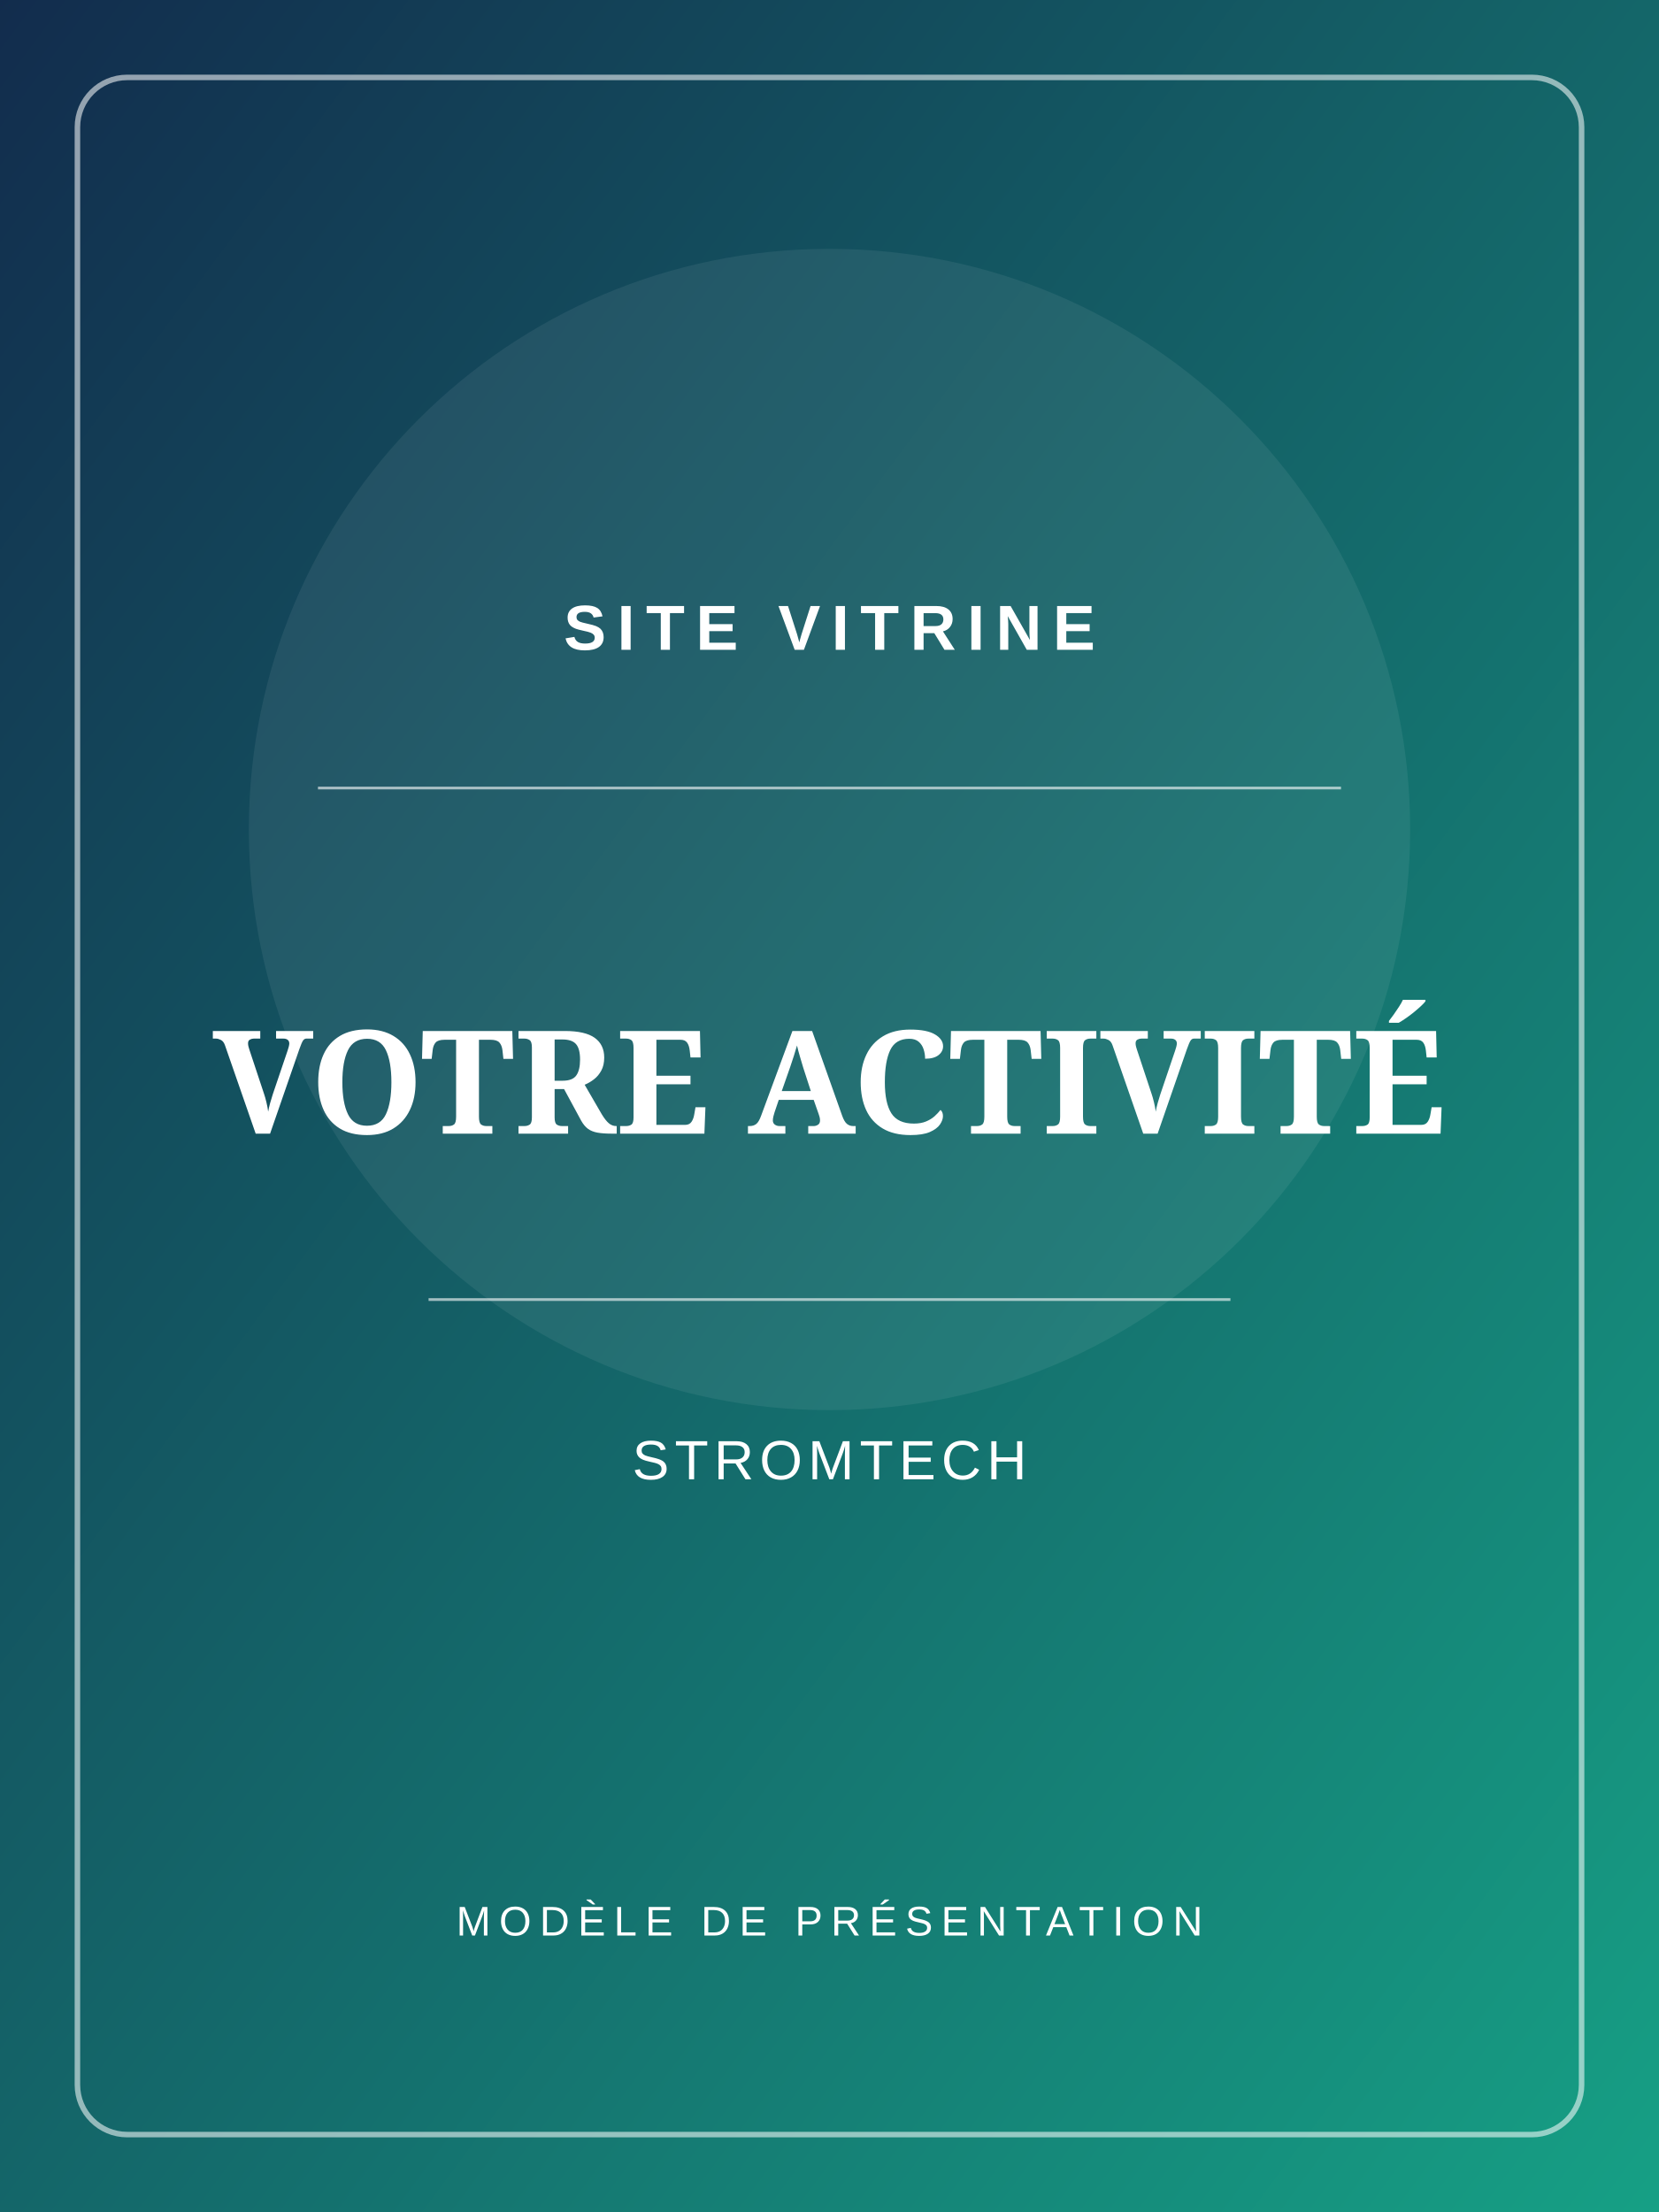
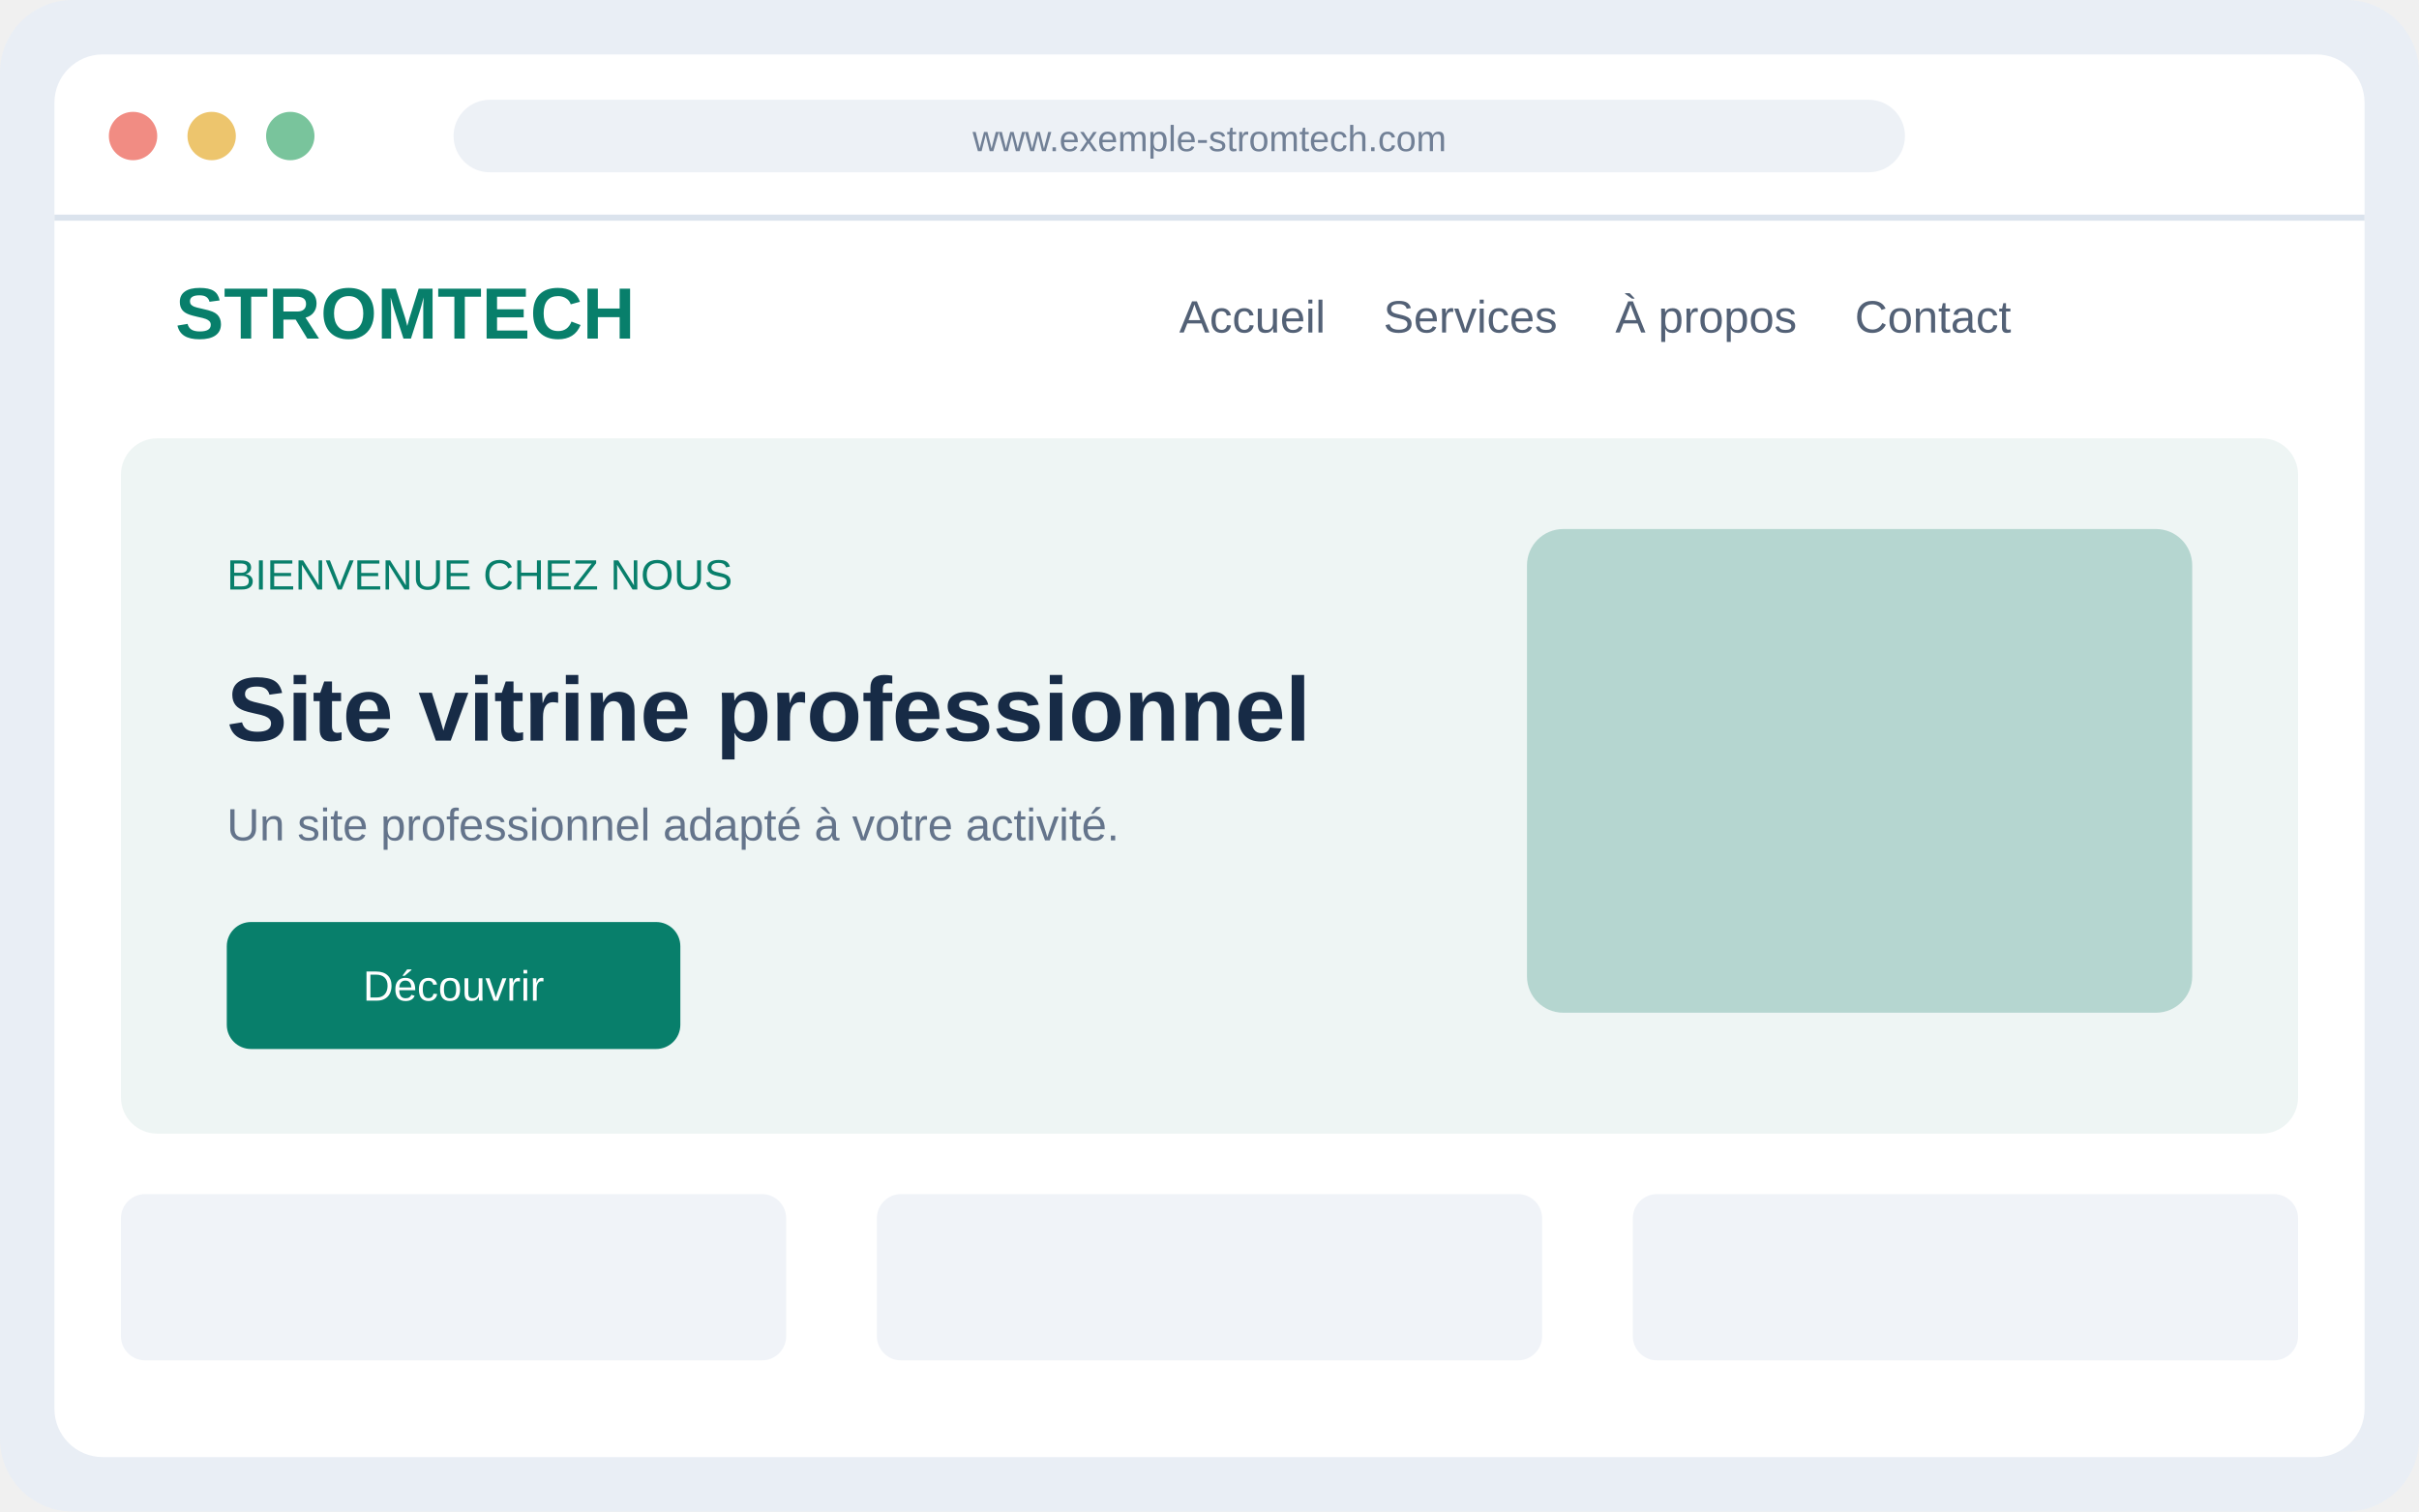
- <svg xmlns="http://www.w3.org/2000/svg" width="600" height="800" viewBox="0 0 600 800">
-   <defs>
-     <linearGradient id="g" x1="0" y1="0" x2="1" y2="1">
-       <stop stop-color="#122c4d" />
-       <stop offset="1" stop-color="#16a085" />
-     </linearGradient>
-   </defs>
-   <rect width="600" height="800" fill="url(#g)" />
-   <rect x="28" y="28" width="544" height="744" rx="18" fill="none" stroke="#fff" stroke-opacity=".55" stroke-width="2" />
-   <circle cx="300" cy="300" r="210" fill="#fff" opacity=".07" />
-   <text x="300" y="235" text-anchor="middle" fill="#fff" font-family="Arial,sans-serif" font-size="23" font-weight="700" letter-spacing="4">SITE VITRINE</text>
-   <path d="M115 285H485" stroke="#fff" stroke-opacity=".6" />
-   <text x="300" y="410" text-anchor="middle" fill="#fff" font-family="Georgia,serif" font-size="52" font-weight="700">VOTRE ACTIVITÉ</text>
-   <path d="M155 470H445" stroke="#fff" stroke-opacity=".6" />
-   <text x="300" y="535" text-anchor="middle" fill="#fff" font-family="Arial,sans-serif" font-size="20" letter-spacing="2">STROMTECH</text>
-   <text x="300" y="700" text-anchor="middle" fill="#fff" font-family="Arial,sans-serif" font-size="15" letter-spacing="3">MODÈLE DE PRÉSENTATION</text>
+ <svg xmlns="http://www.w3.org/2000/svg" width="800" height="500" viewBox="0 0 800 500">
+   <rect width="800" height="500" rx="24" fill="#e9eef5" />
+   <rect x="18" y="18" width="764" height="464" rx="16" fill="#fff" />
+   <path d="M18 72H782" stroke="#dbe3ed" stroke-width="2" />
+   <circle cx="44" cy="45" r="8" fill="#f18c83" />
+   <circle cx="70" cy="45" r="8" fill="#edc56d" />
+   <circle cx="96" cy="45" r="8" fill="#79c49c" />
+   <rect x="150" y="33" width="480" height="24" rx="12" fill="#edf1f6" />
+   <text x="400" y="50" text-anchor="middle" font-family="Arial" font-size="12" fill="#718096">www.exemple-stromtech.com</text>
+   <text x="58" y="112" font-family="Arial" font-size="24" font-weight="bold" fill="#087f6b">STROMTECH</text>
+   <text x="390" y="110" font-family="Arial" font-size="15" fill="#536176">Accueil　 Services　 À propos　 Contact</text>
+   <rect x="40" y="145" width="720" height="230" rx="12" fill="#eef5f4" />
+   <text x="75" y="195" font-family="Arial" font-size="14" fill="#087f6b">BIENVENUE CHEZ NOUS</text>
+   <text x="75" y="245" font-family="Arial" font-size="30" font-weight="bold" fill="#172b46">Site vitrine professionnel</text>
+   <text x="75" y="278" font-family="Arial" font-size="15" fill="#64748b">Un site professionnel adapté à votre activité.</text>
+   <rect x="75" y="305" width="150" height="42" rx="8" fill="#087f6b" />
+   <text x="150" y="331" text-anchor="middle" font-family="Arial" font-size="14" fill="#fff">Découvrir</text>
+   <rect x="505" y="175" width="220" height="160" rx="12" fill="#b5d6d0" />
+   <rect x="40" y="395" width="220" height="55" rx="8" fill="#f0f3f8" />
+   <rect x="290" y="395" width="220" height="55" rx="8" fill="#f0f3f8" />
+   <rect x="540" y="395" width="220" height="55" rx="8" fill="#f0f3f8" />
</svg>
